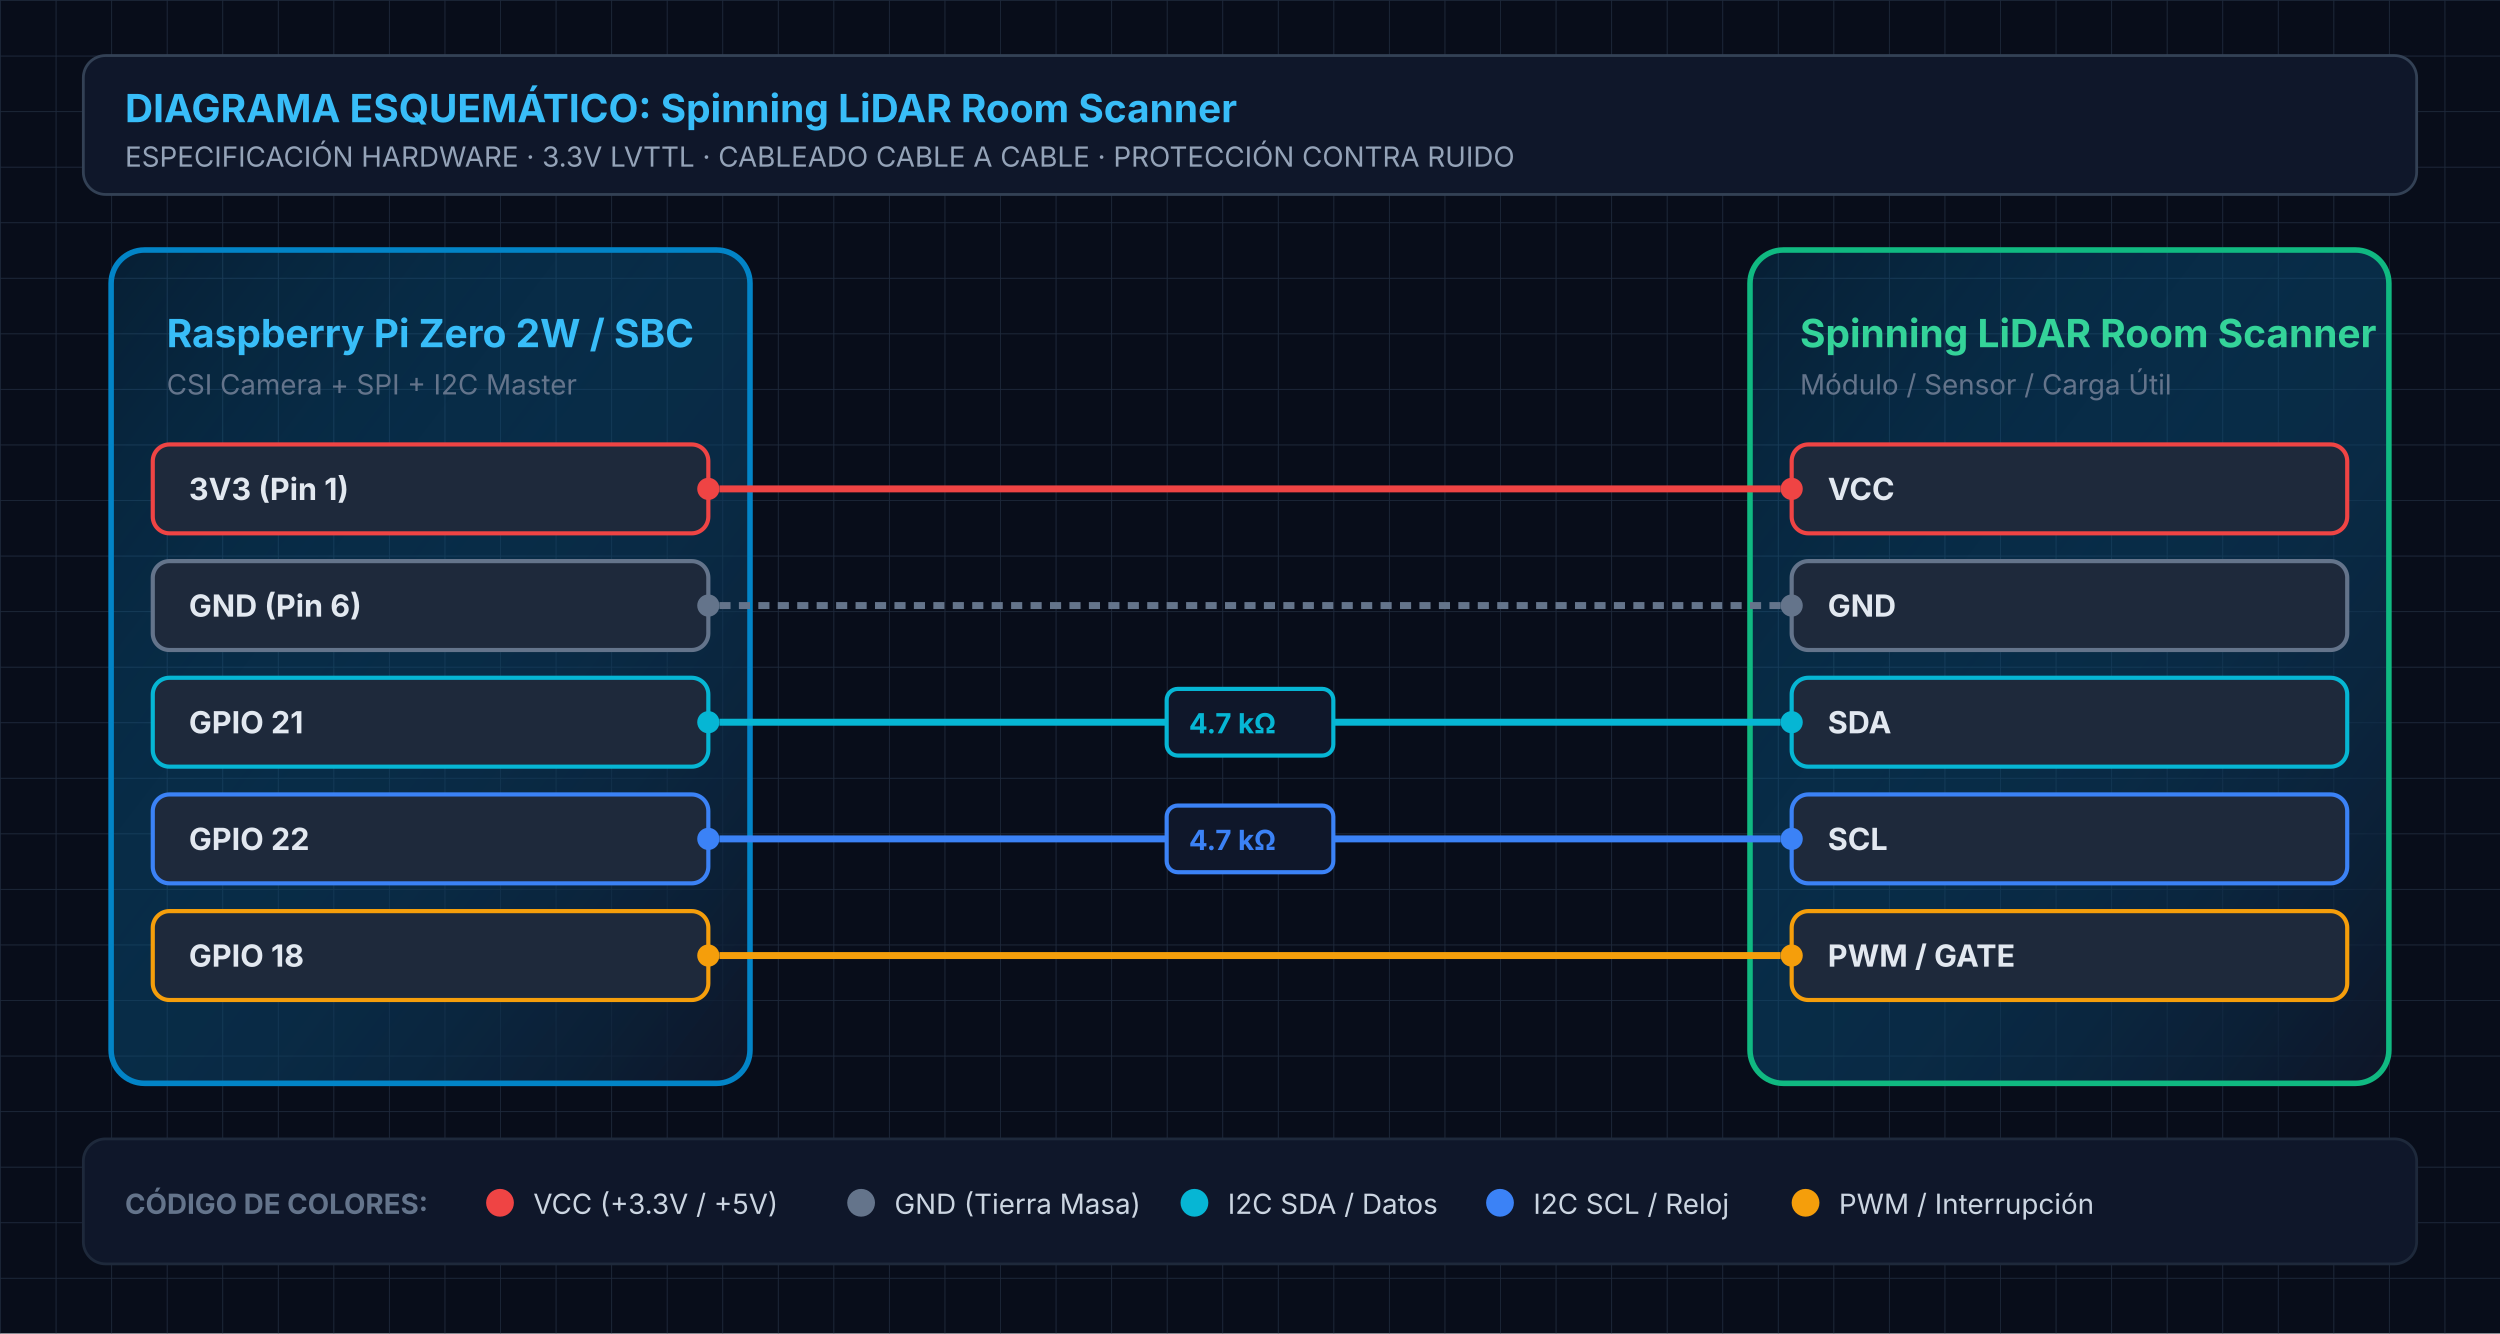
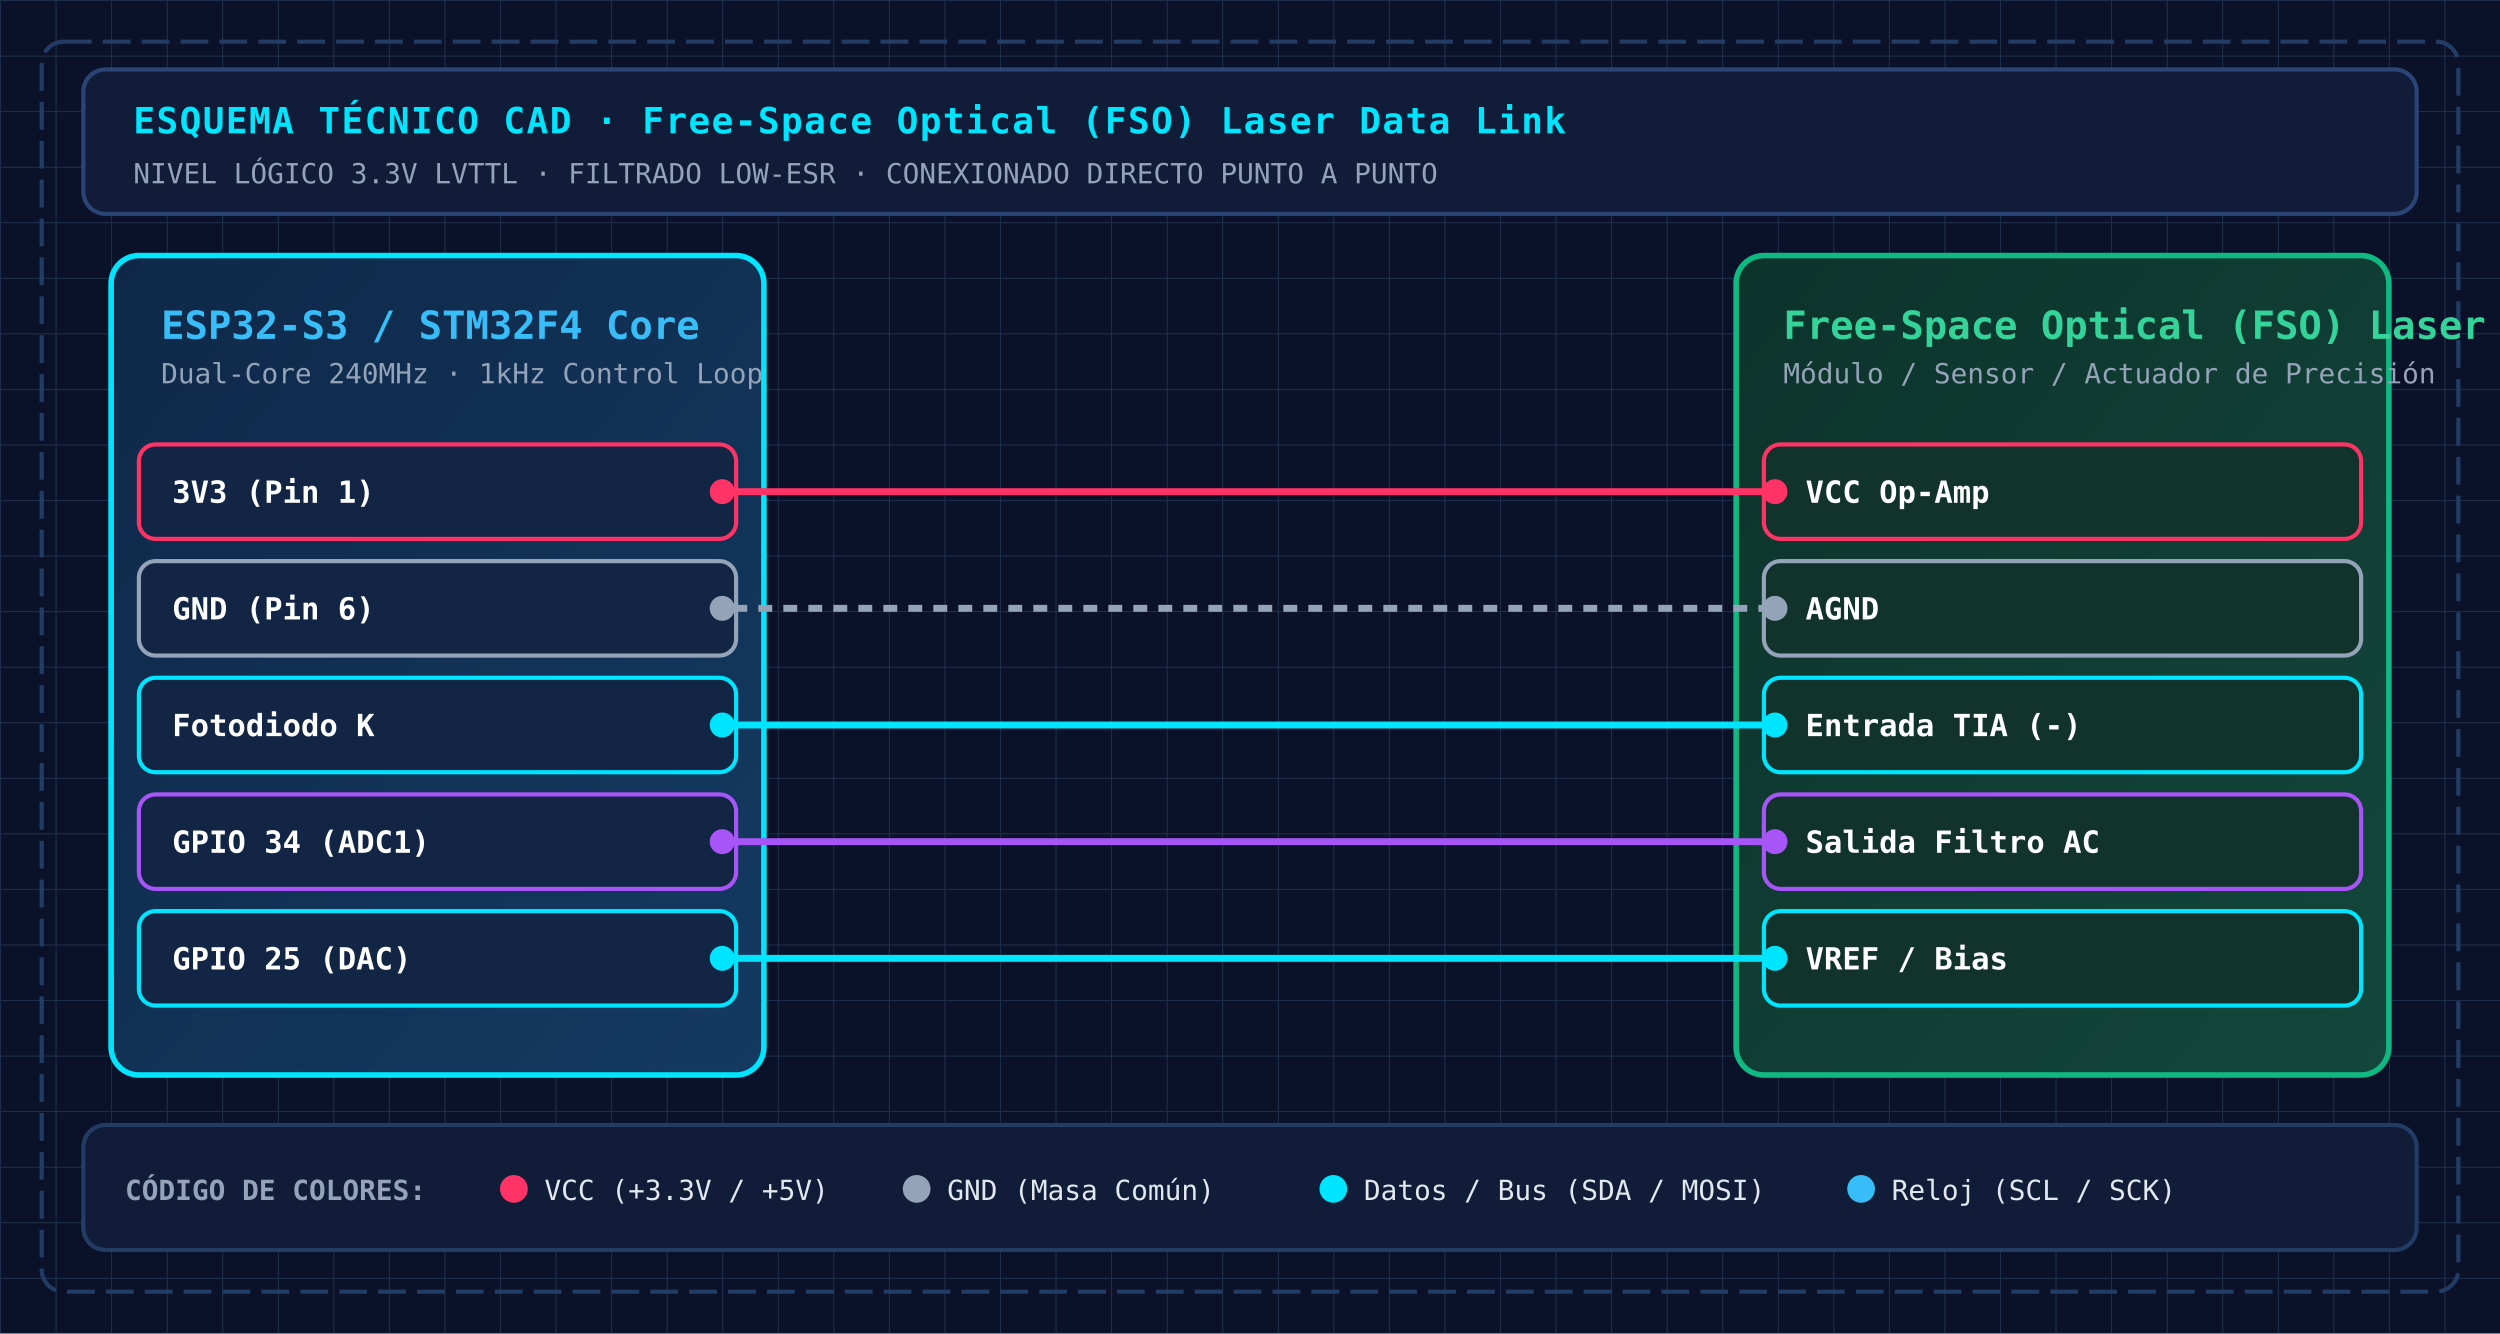
- <svg xmlns="http://www.w3.org/2000/svg" viewBox="0 0 900 480" width="100%" height="100%" style="background:#080D1A; font-family:-apple-system,BlinkMacSystemFont,monospace;">
+ <svg xmlns="http://www.w3.org/2000/svg" viewBox="0 0 900 480" width="900" height="480" style="background:#0A1128; font-family:ui-monospace,SFMono-Regular,Menlo,Monaco,Consolas,monospace;">
  <defs>
    <pattern id="grid_guide-009_4" width="20" height="20" patternUnits="userSpaceOnUse">
-       <path d="M 20 0 L 0 0 0 20" fill="none" stroke="#1E293B" stroke-width="0.6" />
+       <path d="M 20 0 L 0 0 0 20" fill="none" stroke="#1E2E4A" stroke-width="0.75" />
    </pattern>
-     <linearGradient id="glow_guide-009_4" x1="0%" y1="0%" x2="100%" y2="100%">
-       <stop offset="0%" stop-color="#0284C7" stop-opacity="0.15" />
-       <stop offset="100%" stop-color="#0F172A" stop-opacity="0.8" />
+     <linearGradient id="glow_mcu_guide-009_4" x1="0%" y1="0%" x2="100%" y2="100%">
+       <stop offset="0%" stop-color="#0F2848" />
+       <stop offset="100%" stop-color="#143A62" />
+     </linearGradient>
+     <linearGradient id="glow_mod_guide-009_4" x1="0%" y1="0%" x2="100%" y2="100%">
+       <stop offset="0%" stop-color="#0D332B" />
+       <stop offset="100%" stop-color="#13473C" />
    </linearGradient>
  </defs>
-   <rect width="100%" height="100%" fill="#080D1A" />
+   <rect width="100%" height="100%" fill="#0A1128" />
  <rect width="100%" height="100%" fill="url(#grid_guide-009_4)" />
-   <rect x="30" y="20" width="840" height="50" rx="8" fill="#0F172A" stroke="#334155" stroke-width="1" />
-   <text x="45" y="44" fill="#38BDF8" font-size="14" font-weight="bold">DIAGRAMA ESQUEMÁTICO: Spinning LiDAR Room Scanner</text>
-   <text x="45" y="60" fill="#94A3B8" font-size="10">ESPECIFICACIÓN HARDWARE · 3.3V LVTTL · CABLEADO CABLE A CABLE · PROTECCIÓN CONTRA RUIDO</text>
-   <rect x="40" y="90" width="230" height="300" rx="12" fill="url(#glow_guide-009_4)" stroke="#0284C7" stroke-width="2" />
-   <text x="60" y="125" fill="#38BDF8" font-size="14" font-weight="bold">Raspberry Pi Zero 2W / SBC</text>
-   <text x="60" y="142" fill="#64748B" font-size="10">CSI Camera + SPI + I2C Master</text>
-   <rect x="55" y="160" width="200" height="32" rx="6" fill="#1E293B" stroke="#EF4444" stroke-width="1.5" />
-   <text x="68" y="180" fill="#E2E8F0" font-size="11" font-weight="bold">3V3 (Pin 1)</text>
-   <circle cx="255" cy="176" r="4" fill="#EF4444" />
-   <rect x="55" y="202" width="200" height="32" rx="6" fill="#1E293B" stroke="#64748B" stroke-width="1.5" />
-   <text x="68" y="222" fill="#E2E8F0" font-size="11" font-weight="bold">GND (Pin 6)</text>
-   <circle cx="255" cy="218" r="4" fill="#64748B" />
-   <rect x="55" y="244" width="200" height="32" rx="6" fill="#1E293B" stroke="#06B6D4" stroke-width="1.5" />
-   <text x="68" y="264" fill="#E2E8F0" font-size="11" font-weight="bold">GPIO 21</text>
-   <circle cx="255" cy="260" r="4" fill="#06B6D4" />
-   <rect x="55" y="286" width="200" height="32" rx="6" fill="#1E293B" stroke="#3B82F6" stroke-width="1.5" />
-   <text x="68" y="306" fill="#E2E8F0" font-size="11" font-weight="bold">GPIO 22</text>
-   <circle cx="255" cy="302" r="4" fill="#3B82F6" />
-   <rect x="55" y="328" width="200" height="32" rx="6" fill="#1E293B" stroke="#F59E0B" stroke-width="1.5" />
-   <text x="68" y="348" fill="#E2E8F0" font-size="11" font-weight="bold">GPIO 18</text>
-   <circle cx="255" cy="344" r="4" fill="#F59E0B" />
-   <rect x="630" y="90" width="230" height="300" rx="12" fill="url(#glow_guide-009_4)" stroke="#10B981" stroke-width="2" />
-   <text x="648" y="125" fill="#34D399" font-size="14" font-weight="bold">Spinning LiDAR Room Scanner</text>
-   <text x="648" y="142" fill="#64748B" font-size="10">Módulo / Sensor / Carga Útil</text>
-   <rect x="645" y="160" width="200" height="32" rx="6" fill="#1E293B" stroke="#EF4444" stroke-width="1.5" />
-   <text x="658" y="180" fill="#E2E8F0" font-size="11" font-weight="bold">VCC</text>
-   <circle cx="645" cy="176" r="4" fill="#EF4444" />
-   <rect x="645" y="202" width="200" height="32" rx="6" fill="#1E293B" stroke="#64748B" stroke-width="1.5" />
-   <text x="658" y="222" fill="#E2E8F0" font-size="11" font-weight="bold">GND</text>
-   <circle cx="645" cy="218" r="4" fill="#64748B" />
-   <rect x="645" y="244" width="200" height="32" rx="6" fill="#1E293B" stroke="#06B6D4" stroke-width="1.5" />
-   <text x="658" y="264" fill="#E2E8F0" font-size="11" font-weight="bold">SDA</text>
-   <circle cx="645" cy="260" r="4" fill="#06B6D4" />
-   <rect x="645" y="286" width="200" height="32" rx="6" fill="#1E293B" stroke="#3B82F6" stroke-width="1.5" />
-   <text x="658" y="306" fill="#E2E8F0" font-size="11" font-weight="bold">SCL</text>
-   <circle cx="645" cy="302" r="4" fill="#3B82F6" />
-   <rect x="645" y="328" width="200" height="32" rx="6" fill="#1E293B" stroke="#F59E0B" stroke-width="1.5" />
-   <text x="658" y="348" fill="#E2E8F0" font-size="11" font-weight="bold">PWM / GATE</text>
-   <circle cx="645" cy="344" r="4" fill="#F59E0B" />
-   <path d="M 259 176 L 641 176" fill="none" stroke="#EF4444" stroke-width="2.5" />
-   <path d="M 259 218 L 641 218" fill="none" stroke="#64748B" stroke-width="2.5" stroke-dasharray="4,3" />
-   <path d="M 259 260 L 641 260" fill="none" stroke="#06B6D4" stroke-width="2.5" />
-   <path d="M 259 302 L 641 302" fill="none" stroke="#3B82F6" stroke-width="2.5" />
-   <path d="M 259 344 L 641 344" fill="none" stroke="#F59E0B" stroke-width="2.5" />
-   <rect x="420" y="248" width="60" height="24" rx="4" fill="#0F172A" stroke="#06B6D4" stroke-width="1.5" />
-   <text x="428" y="264" fill="#06B6D4" font-size="10" font-weight="bold">4.7 kΩ</text>
-   <rect x="420" y="290" width="60" height="24" rx="4" fill="#0F172A" stroke="#3B82F6" stroke-width="1.5" />
-   <text x="428" y="306" fill="#3B82F6" font-size="10" font-weight="bold">4.7 kΩ</text>
-   <rect x="30" y="410" width="840" height="45" rx="8" fill="#0F172A" stroke="#1E293B" stroke-width="1" />
-   <text x="45" y="437" fill="#64748B" font-size="10" font-weight="bold">CÓDIGO DE COLORES:</text>
-   <circle cx="180" cy="433" r="5" fill="#EF4444" />
-   <text x="192" y="437" fill="#CBD5E1" font-size="10">VCC (+3.3V / +5V)</text>
-   <circle cx="310" cy="433" r="5" fill="#64748B" />
-   <text x="322" y="437" fill="#CBD5E1" font-size="10">GND (Tierra Masa)</text>
-   <circle cx="430" cy="433" r="5" fill="#06B6D4" />
-   <text x="442" y="437" fill="#CBD5E1" font-size="10">I2C SDA / Datos</text>
-   <circle cx="540" cy="433" r="5" fill="#3B82F6" />
-   <text x="552" y="437" fill="#CBD5E1" font-size="10">I2C SCL / Reloj</text>
-   <circle cx="650" cy="433" r="5" fill="#F59E0B" />
-   <text x="662" y="437" fill="#CBD5E1" font-size="10">PWM / Interrupción</text>
+   <rect x="15" y="15" width="870" height="450" rx="8" fill="none" stroke="#233C66" stroke-width="1.5" stroke-dasharray="10,4" />
+   <rect x="30" y="25" width="840" height="52" rx="8" fill="#101C38" stroke="#2A4575" stroke-width="1.5" />
+   <text x="48" y="48" fill="#00E5FF" font-size="13" font-weight="bold" letter-spacing="0.5">ESQUEMA TÉCNICO CAD · Free-Space Optical (FSO) Laser Data Link</text>
+   <text x="48" y="66" fill="#94A3B8" font-size="10">NIVEL LÓGICO 3.3V LVTTL · FILTRADO LOW-ESR · CONEXIONADO DIRECTO PUNTO A PUNTO</text>
+   <rect x="40" y="92" width="235" height="295" rx="10" fill="url(#glow_mcu_guide-009_4)" stroke="#00E5FF" stroke-width="2" />
+   <text x="58" y="122" fill="#38BDF8" font-size="14" font-weight="bold">ESP32-S3 / STM32F4 Core</text>
+   <text x="58" y="138" fill="#94A3B8" font-size="10">Dual-Core 240MHz · 1kHz Control Loop</text>
+   <rect x="50" y="160" width="215" height="34" rx="6" fill="#122544" stroke="#FF3366" stroke-width="1.5" />
+   <text x="62" y="181" fill="#FFFFFF" font-size="11" font-weight="bold">3V3 (Pin 1)</text>
+   <circle cx="260" cy="177" r="4.5" fill="#FF3366" />
+   <rect x="50" y="202" width="215" height="34" rx="6" fill="#122544" stroke="#94A3B8" stroke-width="1.5" />
+   <text x="62" y="223" fill="#FFFFFF" font-size="11" font-weight="bold">GND (Pin 6)</text>
+   <circle cx="260" cy="219" r="4.5" fill="#94A3B8" />
+   <rect x="50" y="244" width="215" height="34" rx="6" fill="#122544" stroke="#00E5FF" stroke-width="1.5" />
+   <text x="62" y="265" fill="#FFFFFF" font-size="11" font-weight="bold">Fotodiodo K</text>
+   <circle cx="260" cy="261" r="4.5" fill="#00E5FF" />
+   <rect x="50" y="286" width="215" height="34" rx="6" fill="#122544" stroke="#A855F7" stroke-width="1.5" />
+   <text x="62" y="307" fill="#FFFFFF" font-size="11" font-weight="bold">GPIO 34 (ADC1)</text>
+   <circle cx="260" cy="303" r="4.5" fill="#A855F7" />
+   <rect x="50" y="328" width="215" height="34" rx="6" fill="#122544" stroke="#00E5FF" stroke-width="1.5" />
+   <text x="62" y="349" fill="#FFFFFF" font-size="11" font-weight="bold">GPIO 25 (DAC)</text>
+   <circle cx="260" cy="345" r="4.5" fill="#00E5FF" />
+   <rect x="625" y="92" width="235" height="295" rx="10" fill="url(#glow_mod_guide-009_4)" stroke="#10B981" stroke-width="2" />
+   <text x="642" y="122" fill="#34D399" font-size="14" font-weight="bold">Free-Space Optical (FSO) Laser Data</text>
+   <text x="642" y="138" fill="#94A3B8" font-size="10">Módulo / Sensor / Actuador de Precisión</text>
+   <rect x="635" y="160" width="215" height="34" rx="6" fill="#11332C" stroke="#FF3366" stroke-width="1.5" />
+   <text x="650" y="181" fill="#FFFFFF" font-size="11" font-weight="bold">VCC Op-Amp</text>
+   <circle cx="639" cy="177" r="4.5" fill="#FF3366" />
+   <rect x="635" y="202" width="215" height="34" rx="6" fill="#11332C" stroke="#94A3B8" stroke-width="1.5" />
+   <text x="650" y="223" fill="#FFFFFF" font-size="11" font-weight="bold">AGND</text>
+   <circle cx="639" cy="219" r="4.5" fill="#94A3B8" />
+   <rect x="635" y="244" width="215" height="34" rx="6" fill="#11332C" stroke="#00E5FF" stroke-width="1.5" />
+   <text x="650" y="265" fill="#FFFFFF" font-size="11" font-weight="bold">Entrada TIA (-)</text>
+   <circle cx="639" cy="261" r="4.5" fill="#00E5FF" />
+   <rect x="635" y="286" width="215" height="34" rx="6" fill="#11332C" stroke="#A855F7" stroke-width="1.5" />
+   <text x="650" y="307" fill="#FFFFFF" font-size="11" font-weight="bold">Salida Filtro AC</text>
+   <circle cx="639" cy="303" r="4.5" fill="#A855F7" />
+   <rect x="635" y="328" width="215" height="34" rx="6" fill="#11332C" stroke="#00E5FF" stroke-width="1.5" />
+   <text x="650" y="349" fill="#FFFFFF" font-size="11" font-weight="bold">VREF / Bias</text>
+   <circle cx="639" cy="345" r="4.5" fill="#00E5FF" />
+   <path d="M 264 177 L 635 177" fill="none" stroke="#FF3366" stroke-width="2.5" />
+   <path d="M 264 219 L 635 219" fill="none" stroke="#94A3B8" stroke-width="2.5" stroke-dasharray="5,4" />
+   <path d="M 264 261 L 635 261" fill="none" stroke="#00E5FF" stroke-width="2.5" />
+   <path d="M 264 303 L 635 303" fill="none" stroke="#A855F7" stroke-width="2.5" />
+   <path d="M 264 345 L 635 345" fill="none" stroke="#00E5FF" stroke-width="2.5" />
+   <rect x="30" y="405" width="840" height="45" rx="8" fill="#101C38" stroke="#233C66" stroke-width="1.5" />
+   <text x="45" y="432" fill="#94A3B8" font-size="10" font-weight="bold">CÓDIGO DE COLORES:</text>
+   <circle cx="185" cy="428" r="5" fill="#FF3366" />
+   <text x="196" y="432" fill="#E2E8F0" font-size="10">VCC (+3.3V / +5V)</text>
+   <circle cx="330" cy="428" r="5" fill="#94A3B8" />
+   <text x="341" y="432" fill="#E2E8F0" font-size="10">GND (Masa Común)</text>
+   <circle cx="480" cy="428" r="5" fill="#00E5FF" />
+   <text x="491" y="432" fill="#E2E8F0" font-size="10">Datos / Bus (SDA / MOSI)</text>
+   <circle cx="670" cy="428" r="5" fill="#38BDF8" />
+   <text x="681" y="432" fill="#E2E8F0" font-size="10">Reloj (SCL / SCK)</text>
</svg>
